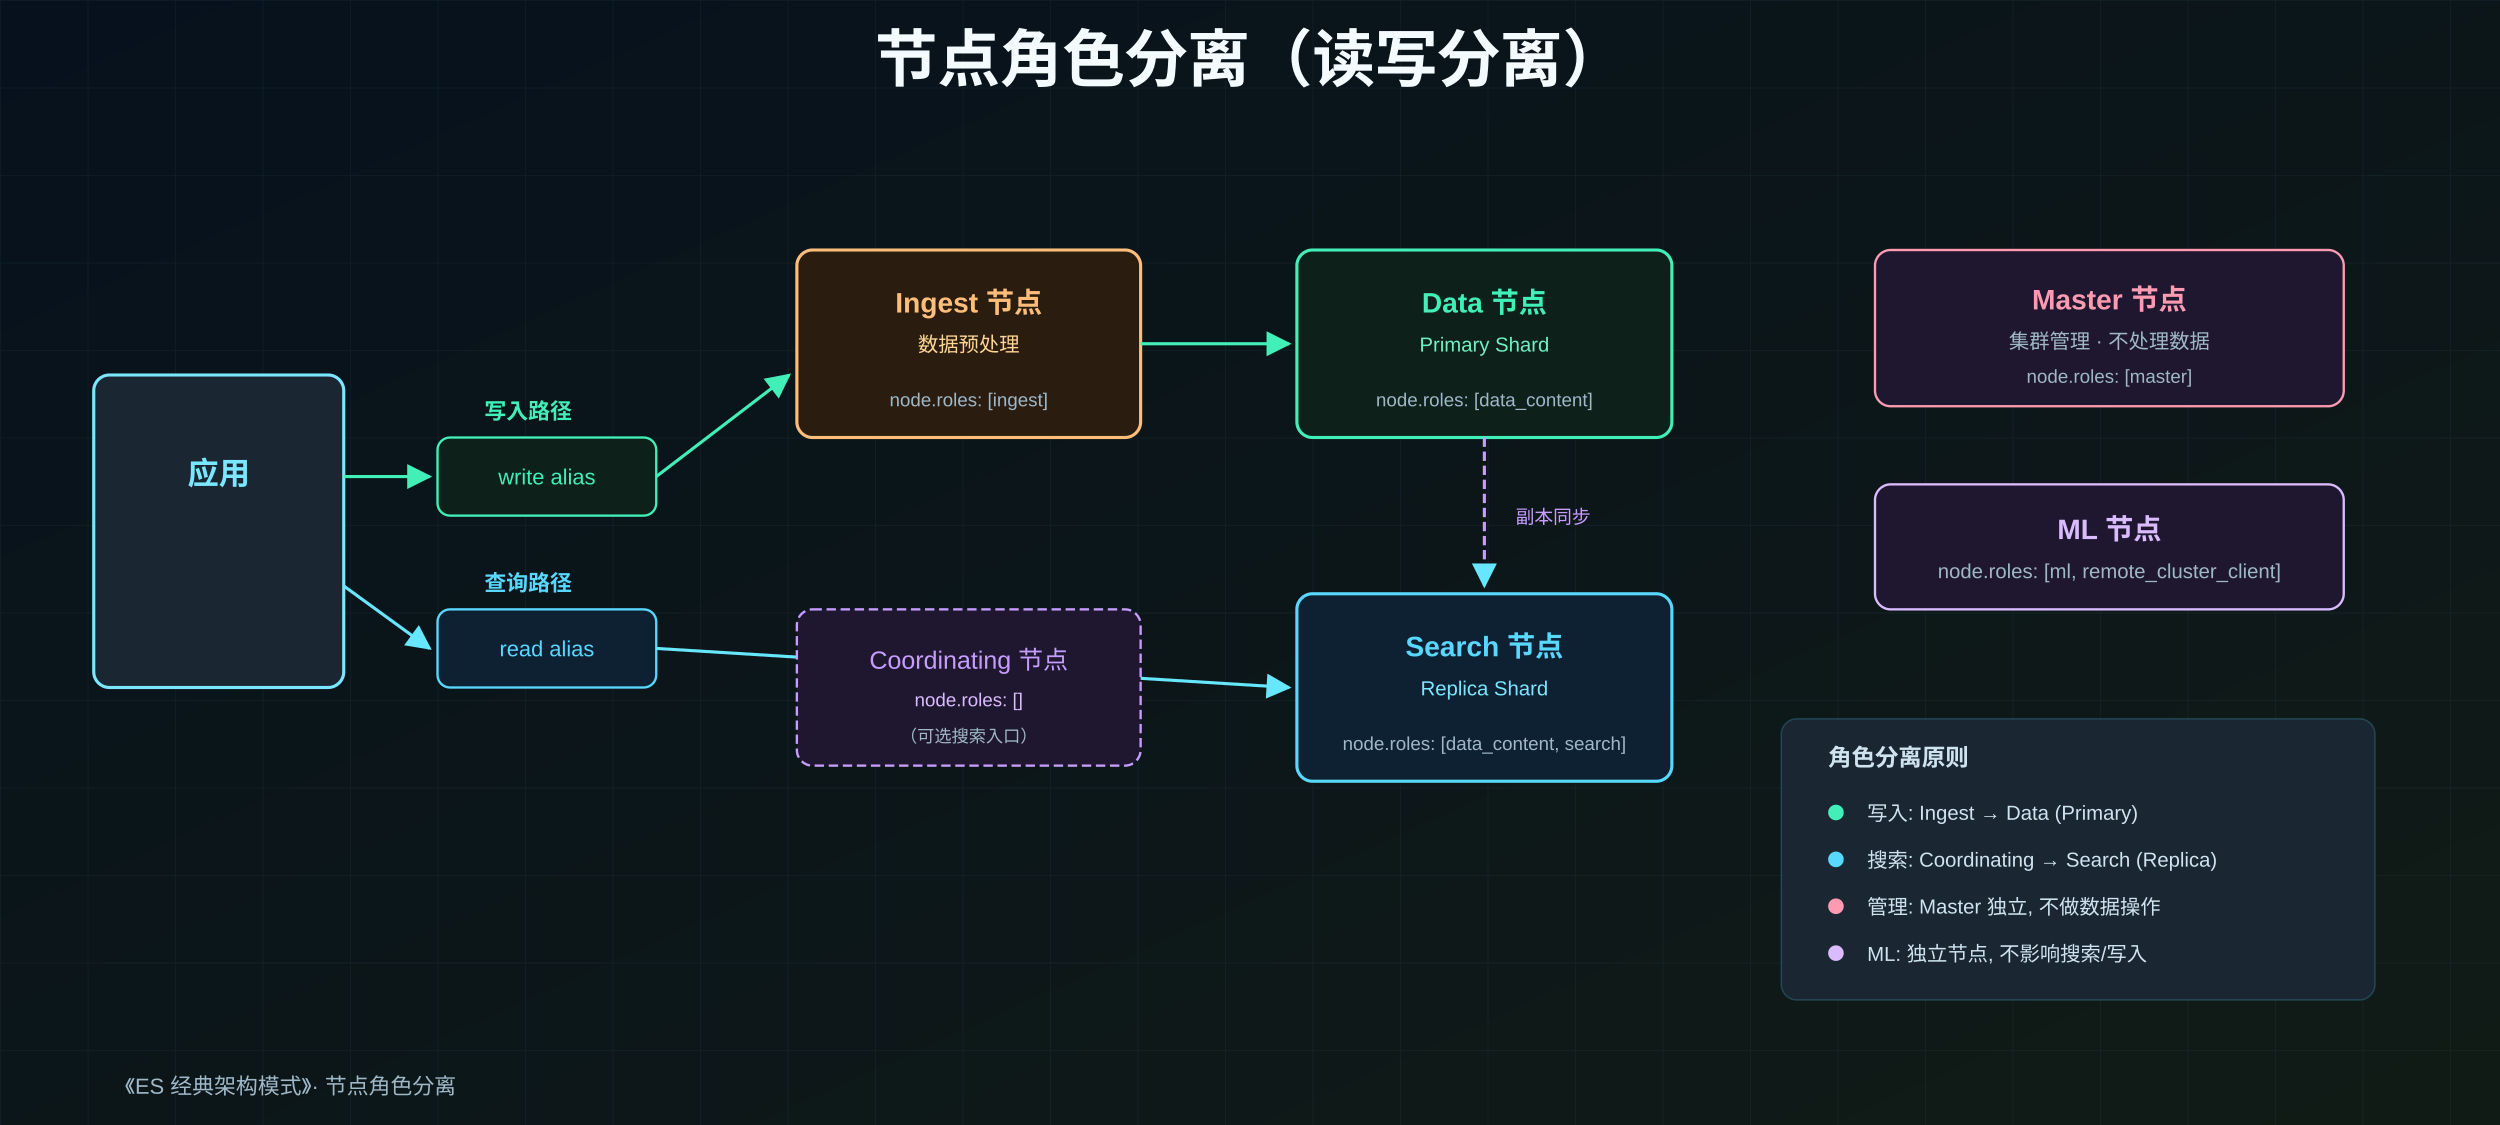
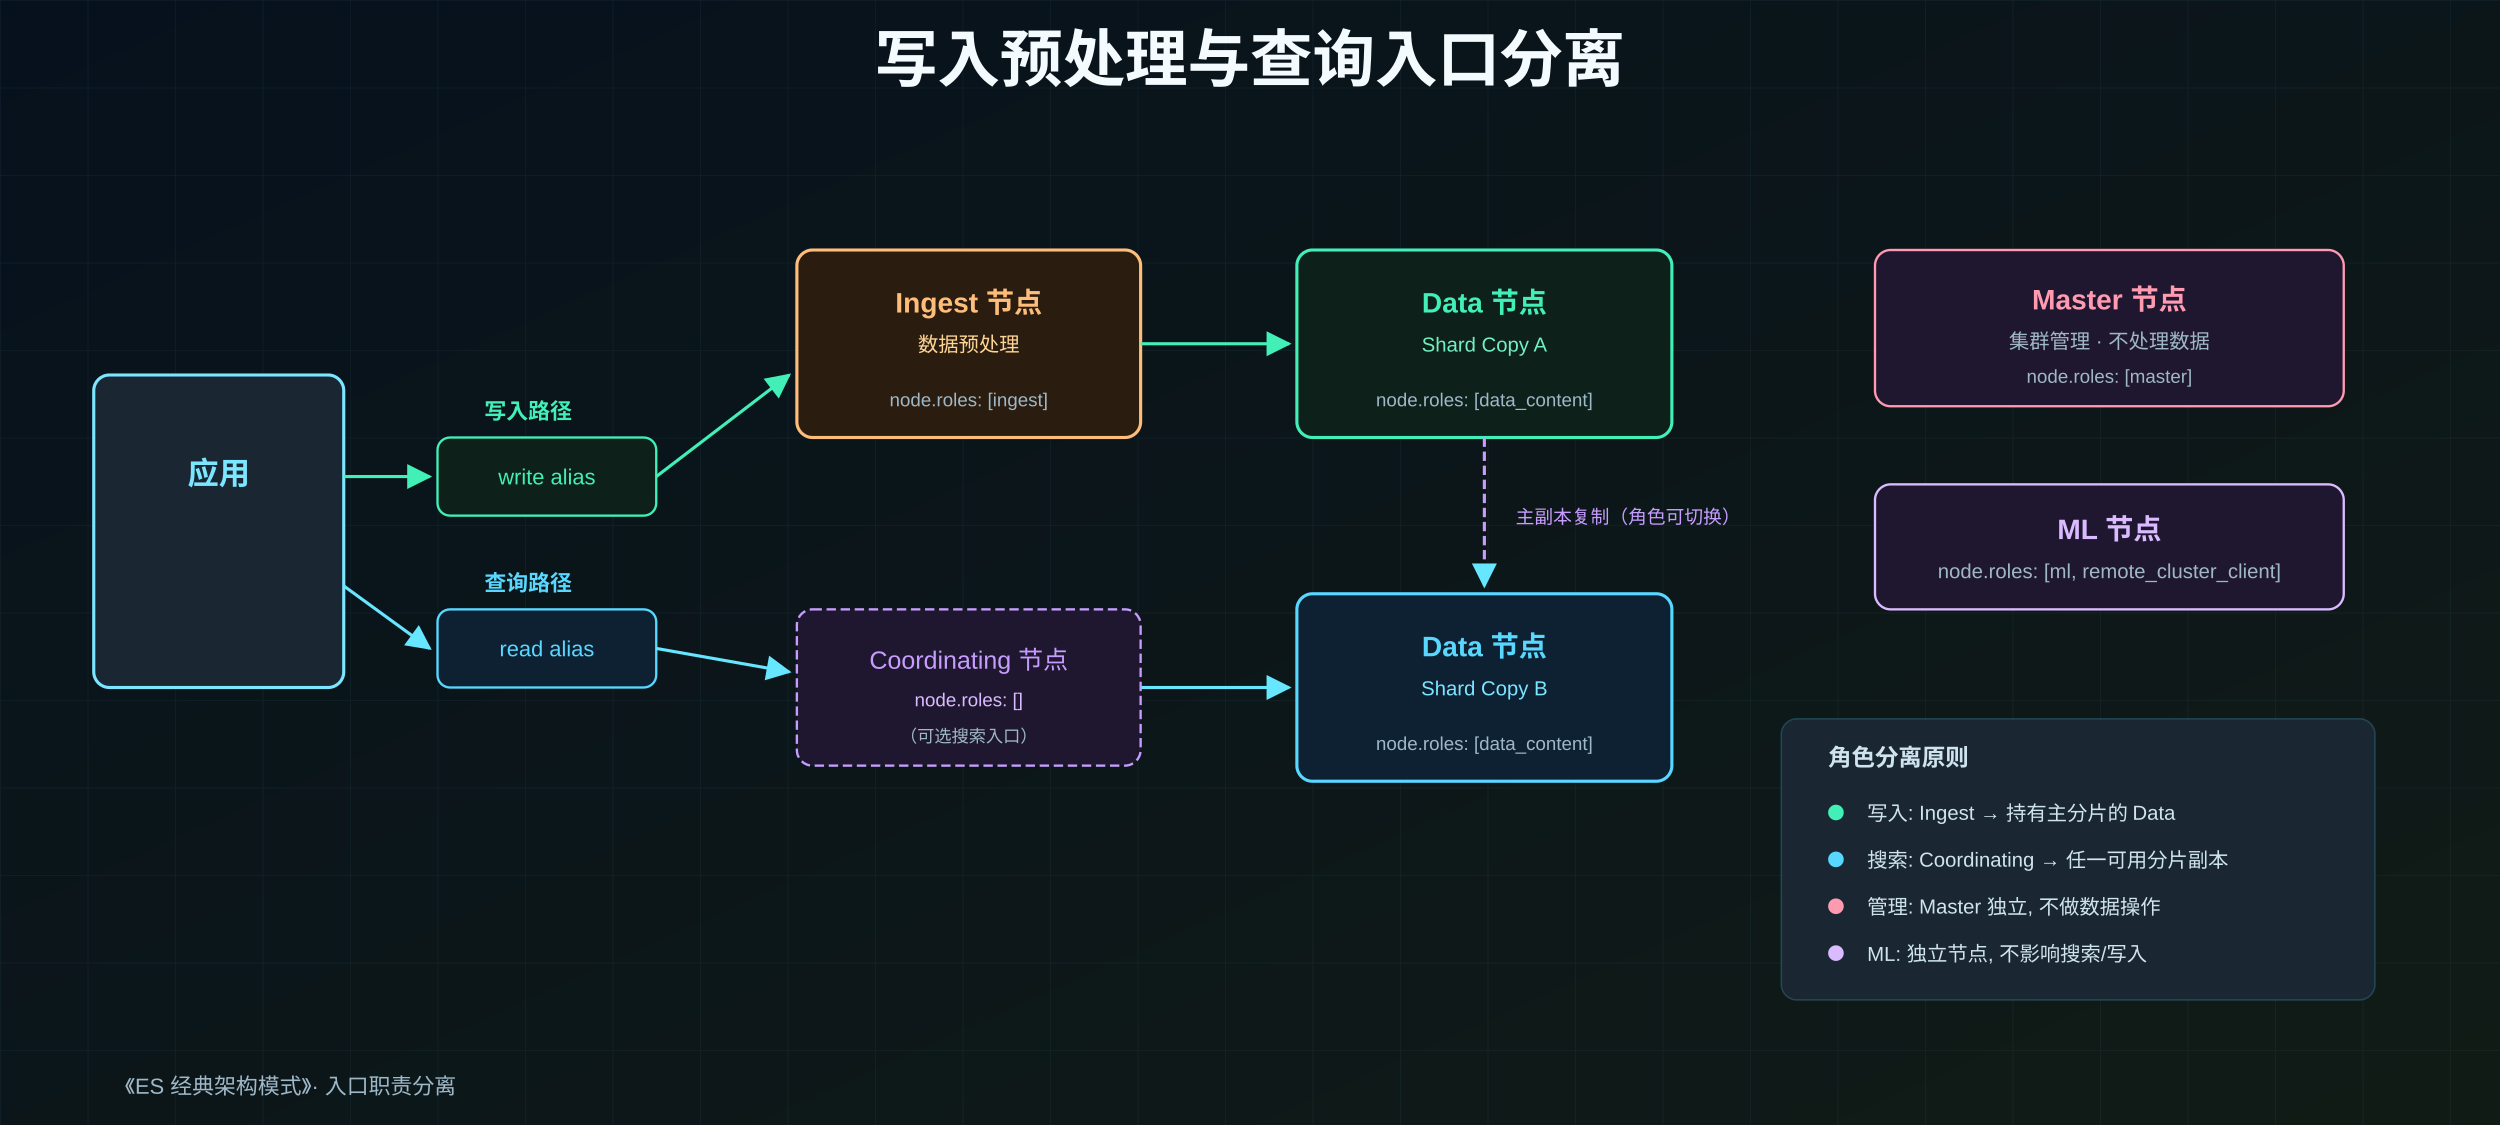
- <svg xmlns="http://www.w3.org/2000/svg" width="1600" height="720" viewBox="0 0 1600 720">
+ <svg xmlns="http://www.w3.org/2000/svg" width="1600" height="720" viewBox="0 0 1600 720" role="img" aria-labelledby="title desc">
  <defs>
    <linearGradient id="bg" x1="0" y1="0" x2="1" y2="1">
      <stop offset="0" stop-color="#06111d" />
      <stop offset="1" stop-color="#111b16" />
    </linearGradient>
    <pattern id="grid" width="56" height="56" patternUnits="userSpaceOnUse">
      <path d="M56 0H0V56" fill="none" stroke="#89ddff" stroke-opacity="0.06" />
    </pattern>
    <marker id="arrow" viewBox="0 0 10 10" refX="9" refY="5" markerWidth="8" markerHeight="8" orient="auto-start-reverse">
      <path d="M0 0L10 5L0 10z" fill="#67e7ff" />
    </marker>
    <marker id="arrowGreen" viewBox="0 0 10 10" refX="9" refY="5" markerWidth="8" markerHeight="8" orient="auto-start-reverse">
      <path d="M0 0L10 5L0 10z" fill="#41efb7" />
    </marker>
    <marker id="arrowOrange" viewBox="0 0 10 10" refX="9" refY="5" markerWidth="8" markerHeight="8" orient="auto-start-reverse">
      <path d="M0 0L10 5L0 10z" fill="#ffbd7a" />
    </marker>
  </defs>
  <rect width="1600" height="720" fill="url(#bg)" />
  <rect width="1600" height="720" fill="url(#grid)" />
-   <text x="800" y="52" fill="#f4fbff" font-family="Arial, 'PingFang SC', sans-serif" font-size="40" font-weight="800" text-anchor="middle">节点角色分离（读写分离）</text>
+   <text x="800" y="52" fill="#f4fbff" font-family="Arial, 'PingFang SC', sans-serif" font-size="40" font-weight="800" text-anchor="middle">写入预处理与查询入口分离</text>
  <rect x="60" y="240" width="160" height="200" rx="10" fill="#1a2733" stroke="#7be6ff" stroke-width="2" />
  <text x="140" y="310" fill="#7be6ff" font-family="Arial, 'PingFang SC', sans-serif" font-size="20" font-weight="700" text-anchor="middle">应用</text>
  <text x="310" y="268" fill="#41efb7" font-family="Arial, 'PingFang SC', sans-serif" font-size="14" font-weight="700">写入路径</text>
  <rect x="280" y="280" width="140" height="50" rx="8" fill="#0d201a" stroke="#41efb7" stroke-width="1.5" />
  <text x="350" y="310" fill="#41efb7" font-family="Arial, 'PingFang SC', sans-serif" font-size="14" text-anchor="middle">write alias</text>
  <text x="310" y="378" fill="#58d7ff" font-family="Arial, 'PingFang SC', sans-serif" font-size="14" font-weight="700">查询路径</text>
  <rect x="280" y="390" width="140" height="50" rx="8" fill="#0e2133" stroke="#58d7ff" stroke-width="1.5" />
  <text x="350" y="420" fill="#58d7ff" font-family="Arial, 'PingFang SC', sans-serif" font-size="14" text-anchor="middle">read alias</text>
  <line x1="220" y1="305" x2="275" y2="305" stroke="#41efb7" stroke-width="2" marker-end="url(#arrowGreen)" />
  <line x1="220" y1="375" x2="275" y2="415" stroke="#67e7ff" stroke-width="2" marker-end="url(#arrow)" />
  <rect x="510" y="160" width="220" height="120" rx="10" fill="#2a1d10" stroke="#ffbd7a" stroke-width="2" />
  <text x="620" y="200" fill="#ffbd7a" font-family="Arial, 'PingFang SC', sans-serif" font-size="18" font-weight="700" text-anchor="middle">Ingest 节点</text>
  <text x="620" y="225" fill="#ffd596" font-family="Arial, 'PingFang SC', sans-serif" font-size="13" text-anchor="middle">数据预处理</text>
  <text x="620" y="260" fill="#9fb8c8" font-family="Arial, 'PingFang SC', sans-serif" font-size="12" text-anchor="middle">node.roles: [ingest]</text>
  <line x1="420" y1="305" x2="505" y2="240" stroke="#41efb7" stroke-width="2" marker-end="url(#arrowGreen)" />
  <rect x="830" y="160" width="240" height="120" rx="10" fill="#0d201a" stroke="#41efb7" stroke-width="2" />
  <text x="950" y="200" fill="#41efb7" font-family="Arial, 'PingFang SC', sans-serif" font-size="18" font-weight="700" text-anchor="middle">Data 节点</text>
-   <text x="950" y="225" fill="#72f0c3" font-family="Arial, 'PingFang SC', sans-serif" font-size="13" text-anchor="middle">Primary Shard</text>
+   <text x="950" y="225" fill="#72f0c3" font-family="Arial, 'PingFang SC', sans-serif" font-size="13" text-anchor="middle">Shard Copy A</text>
  <text x="950" y="260" fill="#9fb8c8" font-family="Arial, 'PingFang SC', sans-serif" font-size="12" text-anchor="middle">node.roles: [data_content]</text>
  <line x1="730" y1="220" x2="825" y2="220" stroke="#41efb7" stroke-width="2" marker-end="url(#arrowGreen)" />
  <rect x="830" y="380" width="240" height="120" rx="10" fill="#0e2133" stroke="#58d7ff" stroke-width="2" />
-   <text x="950" y="420" fill="#58d7ff" font-family="Arial, 'PingFang SC', sans-serif" font-size="18" font-weight="700" text-anchor="middle">Search 节点</text>
-   <text x="950" y="445" fill="#7be6ff" font-family="Arial, 'PingFang SC', sans-serif" font-size="13" text-anchor="middle">Replica Shard</text>
-   <text x="950" y="480" fill="#9fb8c8" font-family="Arial, 'PingFang SC', sans-serif" font-size="12" text-anchor="middle">node.roles: [data_content, search]</text>
+   <text x="950" y="420" fill="#58d7ff" font-family="Arial, 'PingFang SC', sans-serif" font-size="18" font-weight="700" text-anchor="middle">Data 节点</text>
+   <text x="950" y="445" fill="#7be6ff" font-family="Arial, 'PingFang SC', sans-serif" font-size="13" text-anchor="middle">Shard Copy B</text>
+   <text x="950" y="480" fill="#9fb8c8" font-family="Arial, 'PingFang SC', sans-serif" font-size="12" text-anchor="middle">node.roles: [data_content]</text>
  <line x1="950" y1="280" x2="950" y2="375" stroke="#c69dff" stroke-width="2" stroke-dasharray="6 3" marker-end="url(#arrow)" />
-   <text x="970" y="335" fill="#c69dff" font-family="Arial, 'PingFang SC', sans-serif" font-size="12">副本同步</text>
-   <line x1="420" y1="415" x2="825" y2="440" stroke="#67e7ff" stroke-width="2" marker-end="url(#arrow)" />
+   <text x="970" y="335" fill="#c69dff" font-family="Arial, 'PingFang SC', sans-serif" font-size="12">主副本复制（角色可切换）</text>
+   <line x1="420" y1="415" x2="505" y2="430" stroke="#67e7ff" stroke-width="2" marker-end="url(#arrow)" />
+   <line x1="730" y1="440" x2="825" y2="440" stroke="#67e7ff" stroke-width="2" marker-end="url(#arrow)" />
  <rect x="510" y="390" width="220" height="100" rx="10" fill="#1f1730" stroke="#c69dff" stroke-width="1.5" stroke-dasharray="6 3" />
  <text x="620" y="428" fill="#c69dff" font-family="Arial, 'PingFang SC', sans-serif" font-size="16" text-anchor="middle">Coordinating 节点</text>
  <text x="620" y="452" fill="#dabbff" font-family="Arial, 'PingFang SC', sans-serif" font-size="12" text-anchor="middle">node.roles: []</text>
  <text x="620" y="475" fill="#9fb8c8" font-family="Arial, 'PingFang SC', sans-serif" font-size="11" text-anchor="middle">（可选搜索入口）</text>
  <rect x="1200" y="160" width="300" height="100" rx="10" fill="#1f1730" stroke="#ff9ab1" stroke-width="1.5" />
  <text x="1350" y="198" fill="#ff9ab1" font-family="Arial, 'PingFang SC', sans-serif" font-size="18" font-weight="700" text-anchor="middle">Master 节点</text>
  <text x="1350" y="223" fill="#9fb8c8" font-family="Arial, 'PingFang SC', sans-serif" font-size="13" text-anchor="middle">集群管理 · 不处理数据</text>
  <text x="1350" y="245" fill="#9fb8c8" font-family="Arial, 'PingFang SC', sans-serif" font-size="12" text-anchor="middle">node.roles: [master]</text>
  <rect x="1200" y="310" width="300" height="80" rx="10" fill="#1f1730" stroke="#dabbff" stroke-width="1.5" />
  <text x="1350" y="345" fill="#dabbff" font-family="Arial, 'PingFang SC', sans-serif" font-size="18" font-weight="700" text-anchor="middle">ML 节点</text>
  <text x="1350" y="370" fill="#9fb8c8" font-family="Arial, 'PingFang SC', sans-serif" font-size="13" text-anchor="middle">node.roles: [ml, remote_cluster_client]</text>
  <rect x="1140" y="460" width="380" height="180" rx="10" fill="#1a2733" stroke="#58d7ff" stroke-opacity="0.2" stroke-width="1" />
  <text x="1170" y="490" fill="#cfe4ef" font-family="Arial, 'PingFang SC', sans-serif" font-size="15" font-weight="700">角色分离原则</text>
  <circle cx="1175" cy="520" r="5" fill="#41efb7" />
-   <text x="1195" y="525" fill="#cfe4ef" font-family="Arial, 'PingFang SC', sans-serif" font-size="13">写入: Ingest → Data (Primary)</text>
+   <text x="1195" y="525" fill="#cfe4ef" font-family="Arial, 'PingFang SC', sans-serif" font-size="13">写入: Ingest → 持有主分片的 Data</text>
  <circle cx="1175" cy="550" r="5" fill="#58d7ff" />
-   <text x="1195" y="555" fill="#cfe4ef" font-family="Arial, 'PingFang SC', sans-serif" font-size="13">搜索: Coordinating → Search (Replica)</text>
+   <text x="1195" y="555" fill="#cfe4ef" font-family="Arial, 'PingFang SC', sans-serif" font-size="13">搜索: Coordinating → 任一可用分片副本</text>
  <circle cx="1175" cy="580" r="5" fill="#ff9ab1" />
  <text x="1195" y="585" fill="#cfe4ef" font-family="Arial, 'PingFang SC', sans-serif" font-size="13">管理: Master 独立, 不做数据操作</text>
  <circle cx="1175" cy="610" r="5" fill="#dabbff" />
  <text x="1195" y="615" fill="#cfe4ef" font-family="Arial, 'PingFang SC', sans-serif" font-size="13">ML: 独立节点, 不影响搜索/写入</text>
-   <text x="80" y="700" fill="#9fb8c8" font-family="Arial, 'PingFang SC', sans-serif" font-size="14">《ES 经典架构模式》· 节点角色分离</text>
+   <text x="80" y="700" fill="#9fb8c8" font-family="Arial, 'PingFang SC', sans-serif" font-size="14">《ES 经典架构模式》· 入口职责分离</text>
</svg>
